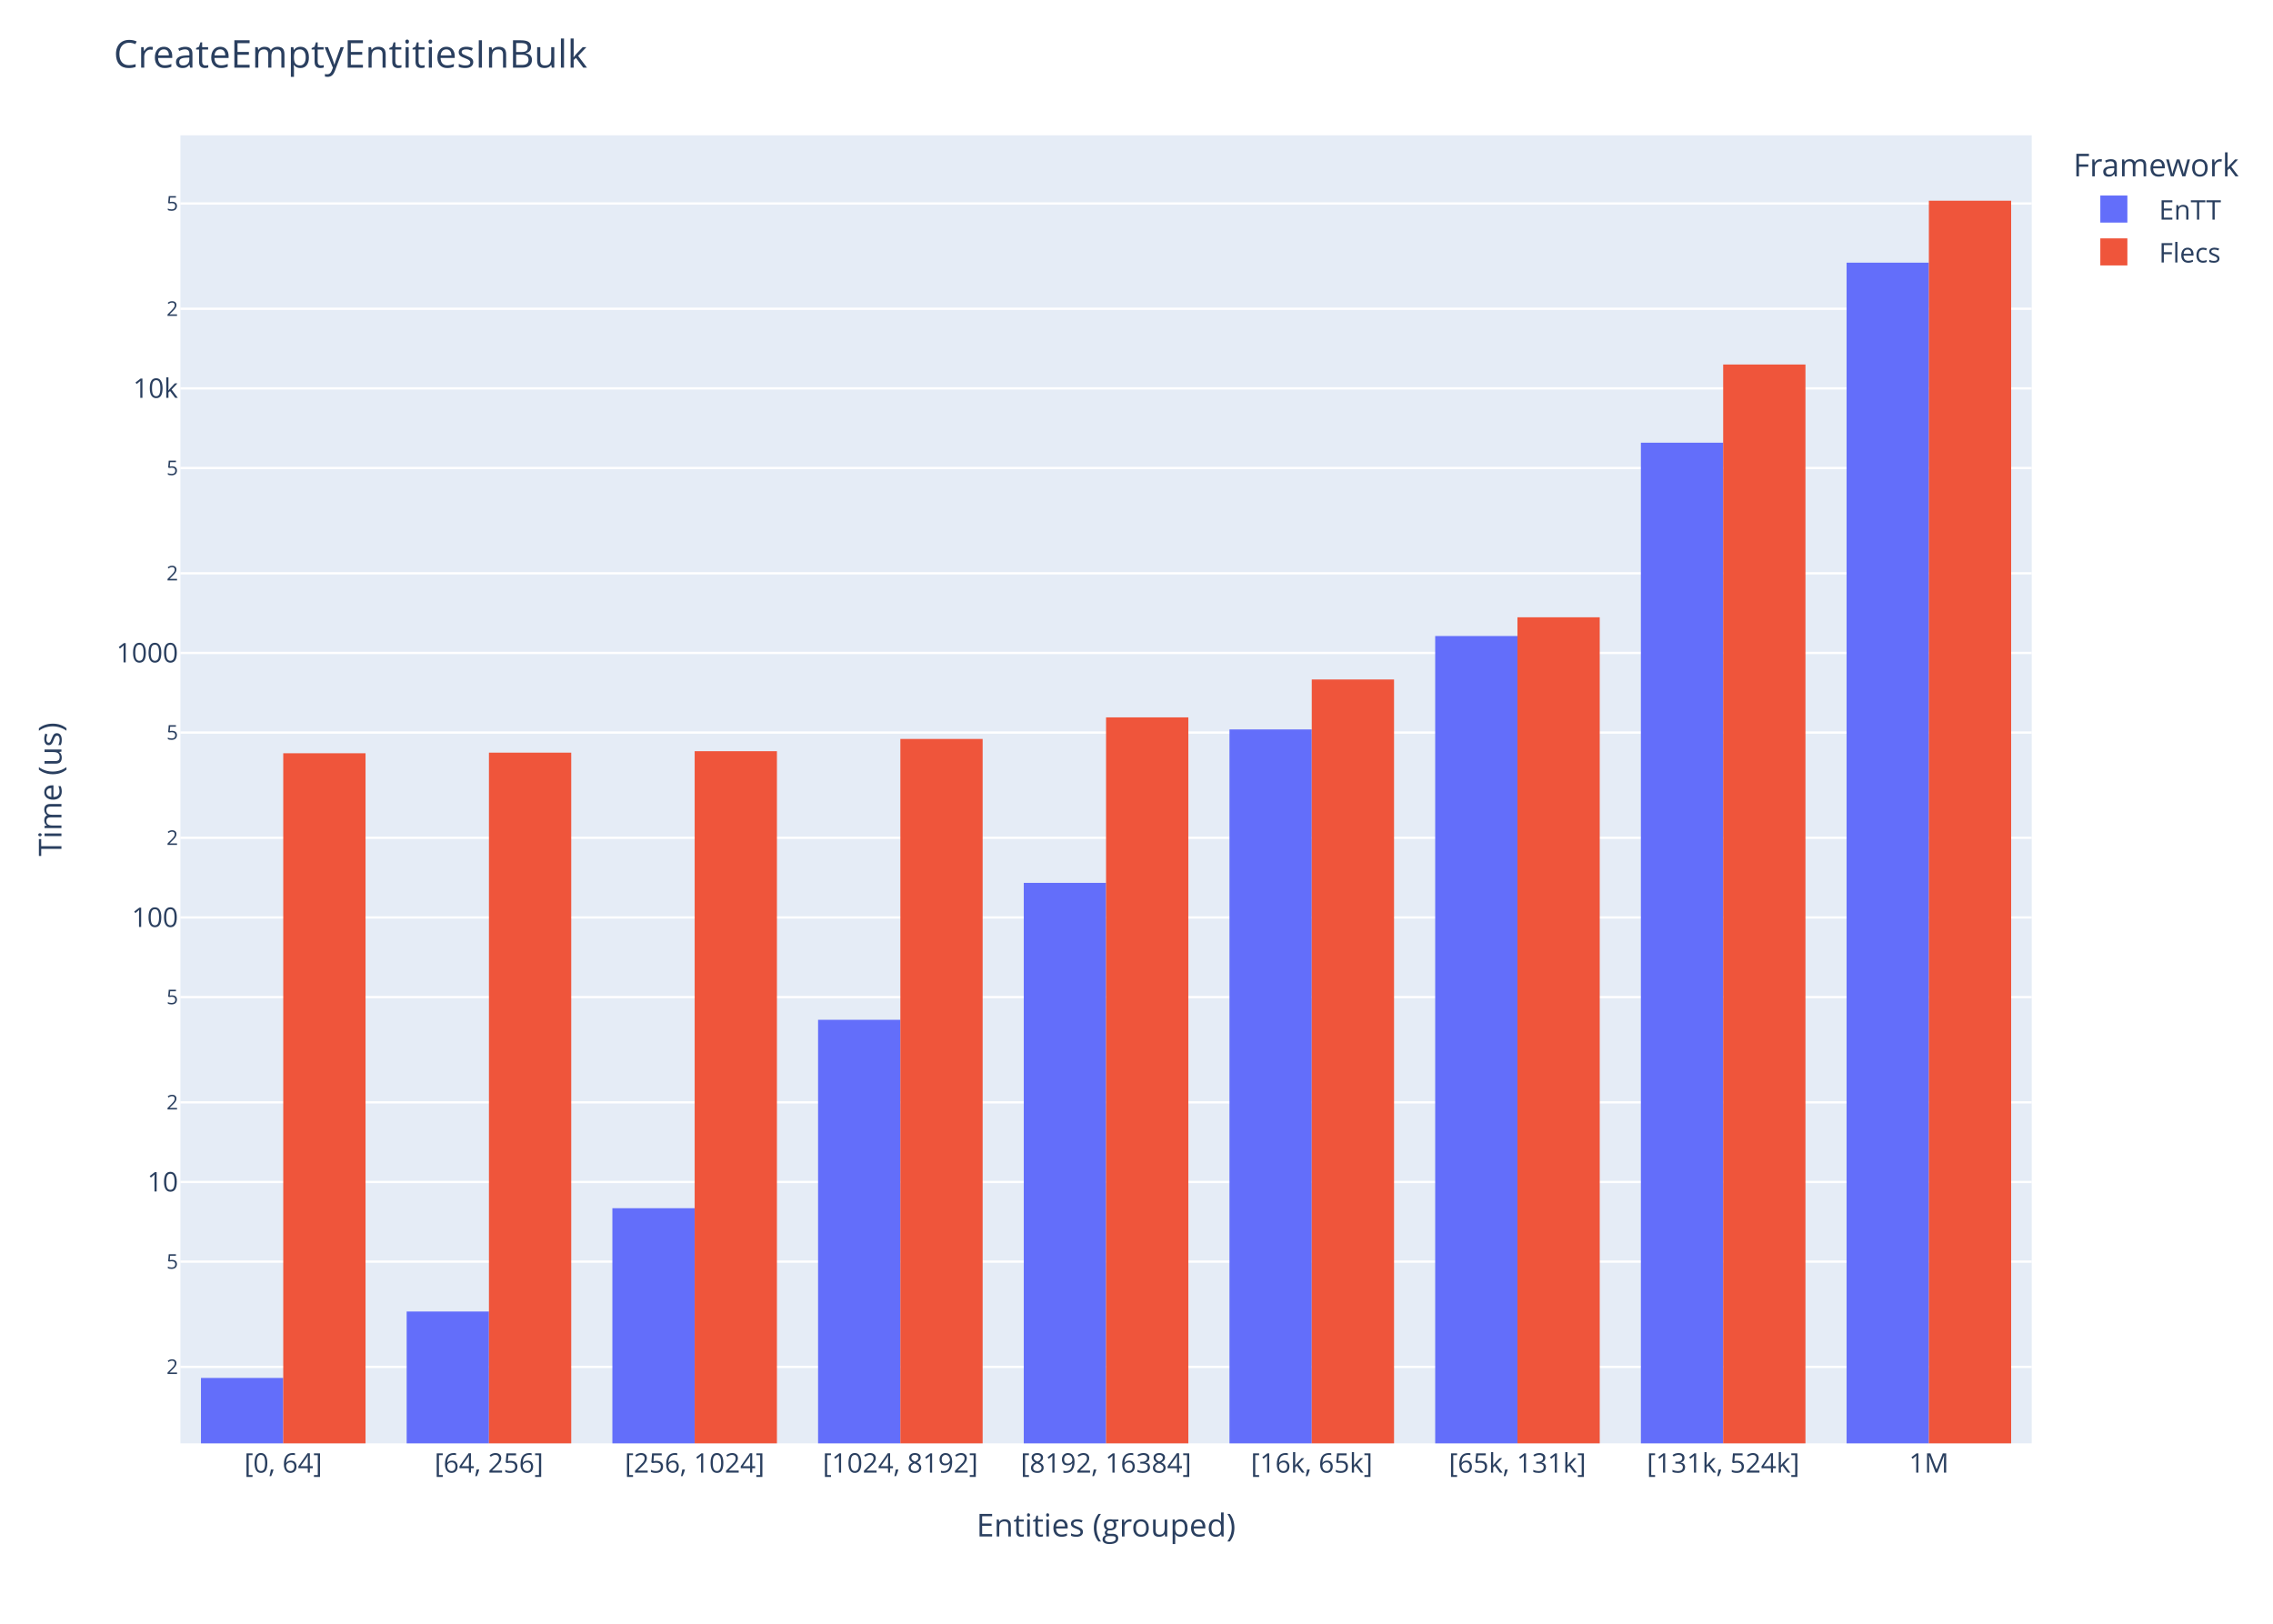
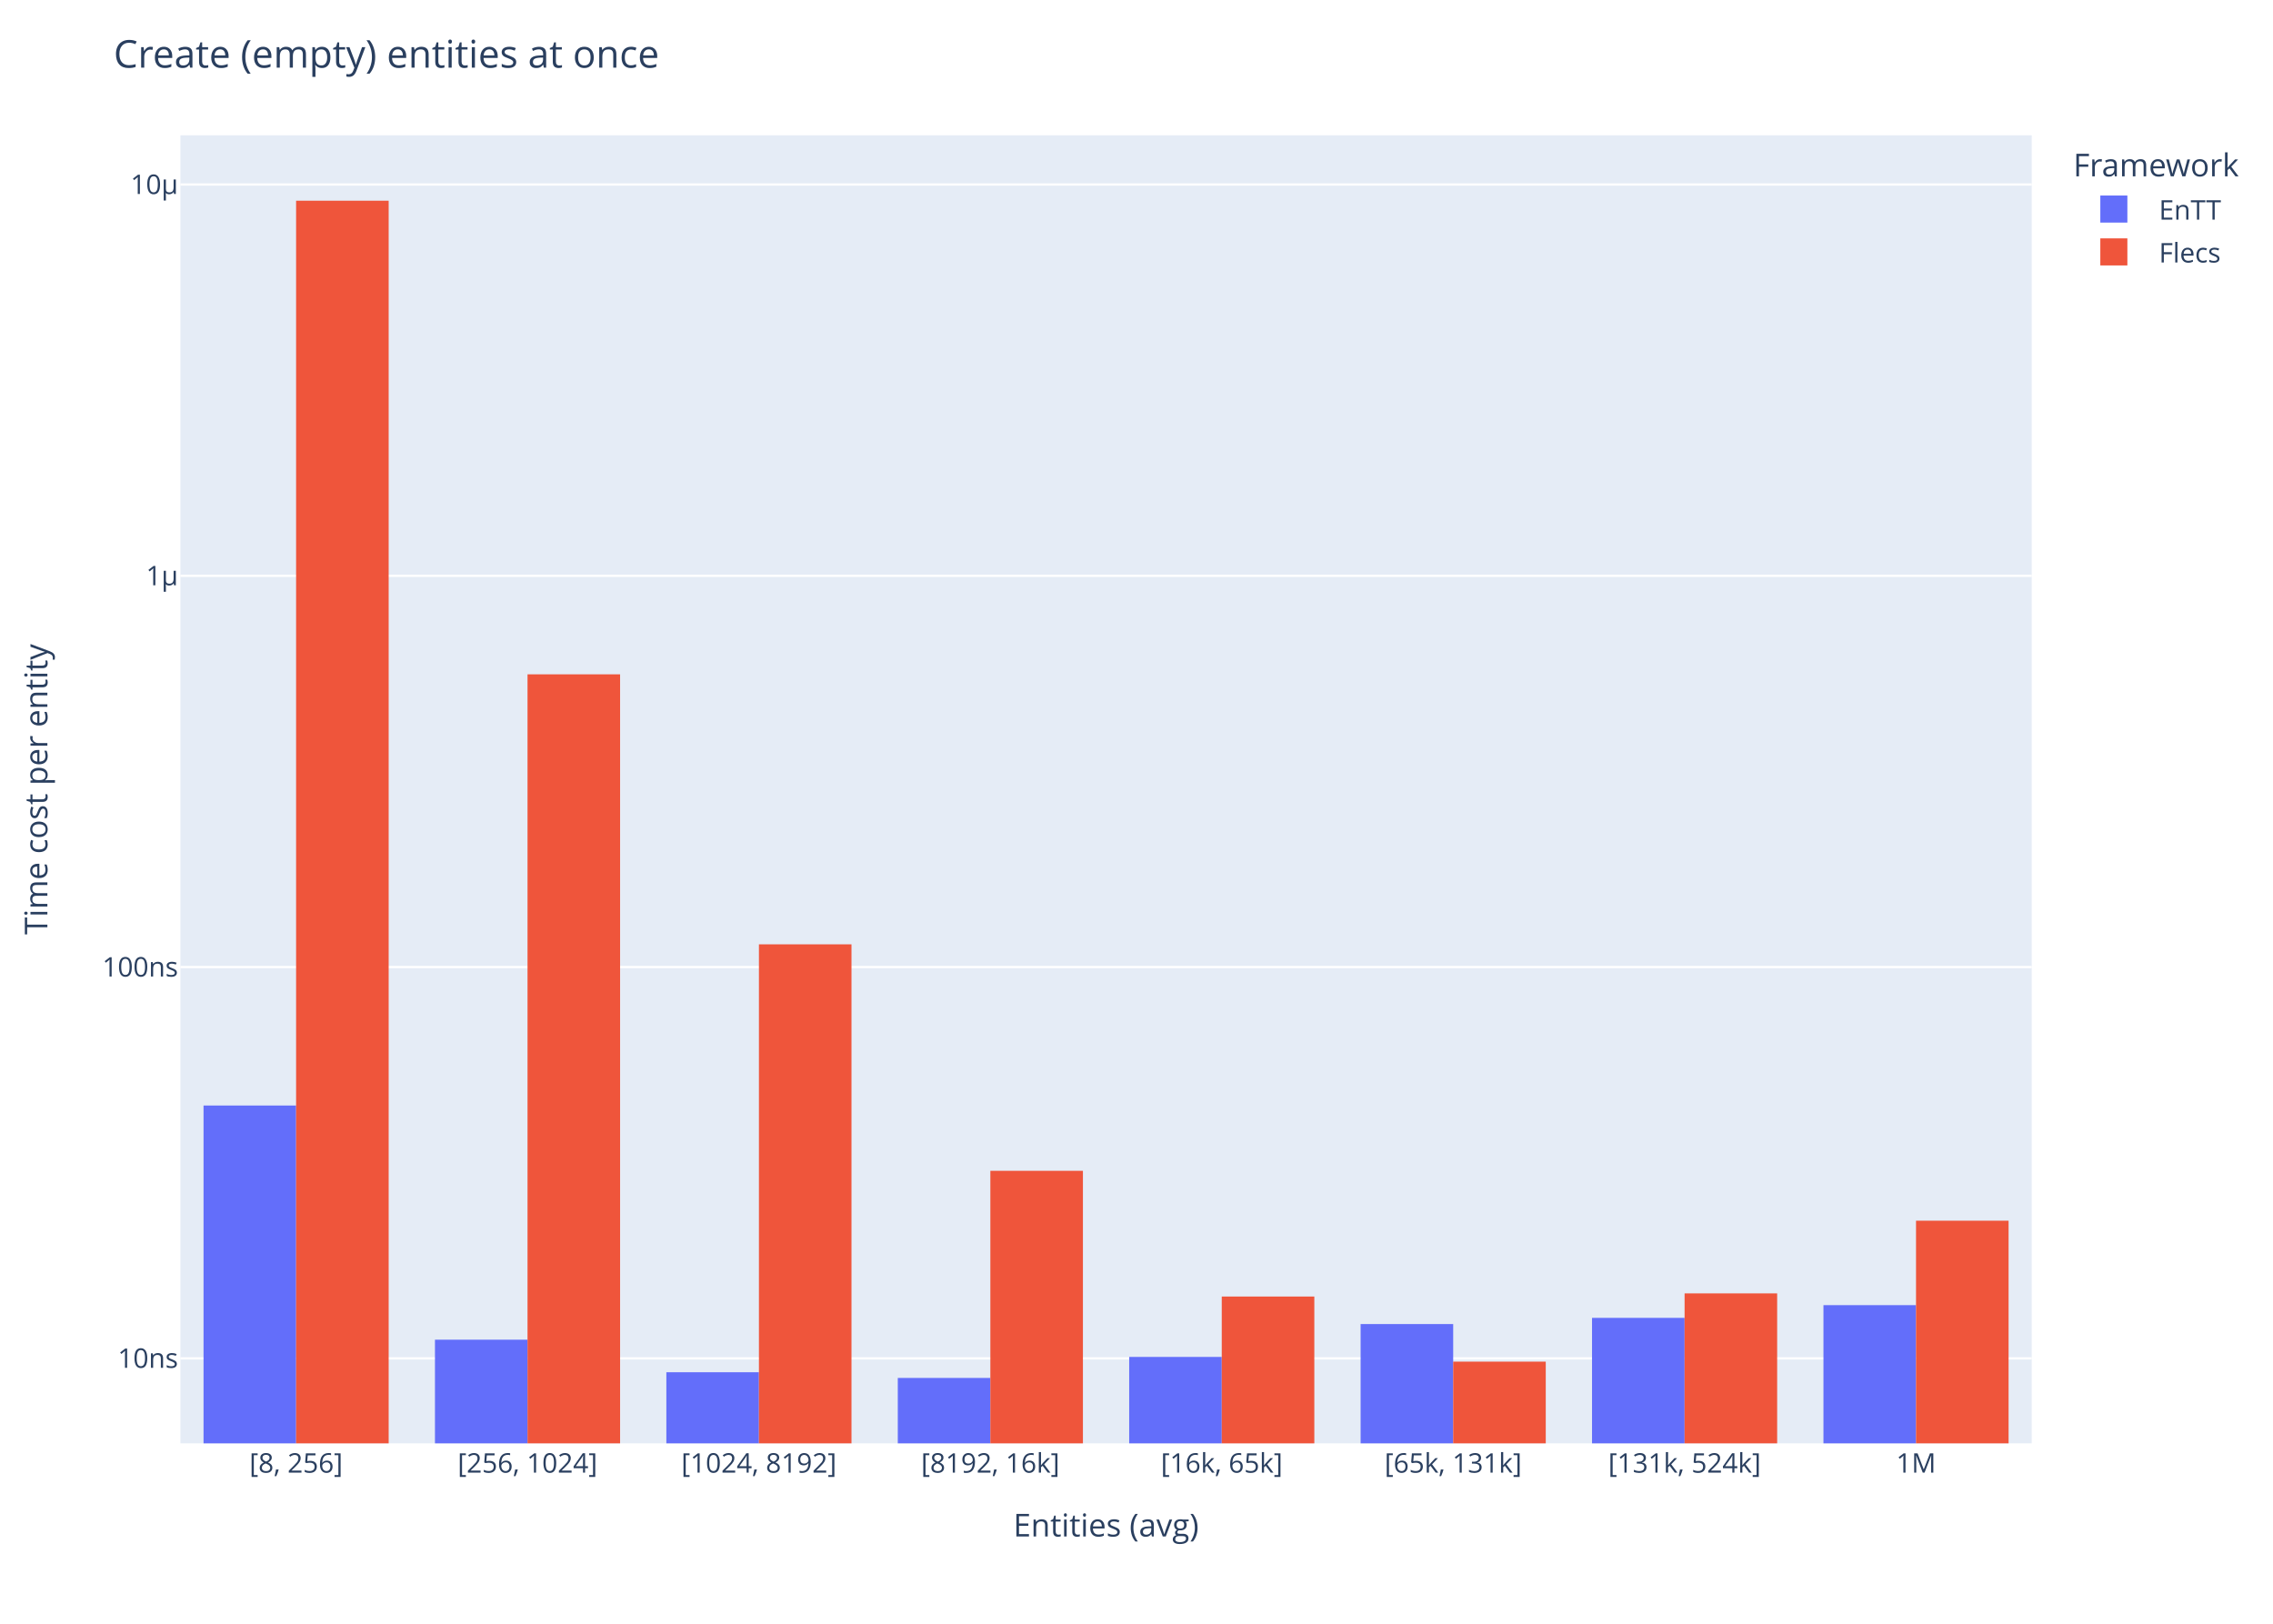
<svg xmlns="http://www.w3.org/2000/svg" class="main-svg" width="1008" height="720" style="" viewBox="0 0 1008 720">
  <rect x="0" y="0" width="1008" height="720" style="fill: rgb(255, 255, 255); fill-opacity: 1;" />
-   <defs id="defs-f0756a">
+   <defs id="defs-502238">
    <g class="clips">
-       <clipPath id="clipf0756axyplot" class="plotclip">
+       <clipPath id="clip502238xyplot" class="plotclip">
        <rect width="821" height="580" />
      </clipPath>
-       <clipPath class="axesclip" id="clipf0756ax">
+       <clipPath class="axesclip" id="clip502238x">
        <rect x="80" y="0" width="821" height="720" />
      </clipPath>
-       <clipPath class="axesclip" id="clipf0756ay">
+       <clipPath class="axesclip" id="clip502238y">
        <rect x="0" y="60" width="1008" height="580" />
      </clipPath>
-       <clipPath class="axesclip" id="clipf0756axy">
+       <clipPath class="axesclip" id="clip502238xy">
        <rect x="80" y="60" width="821" height="580" />
      </clipPath>
    </g>
    <g class="gradients" />
    <g class="patterns" />
  </defs>
  <g class="bglayer">
    <rect class="bg" x="80" y="60" width="821" height="580" style="fill: rgb(229, 236, 246); fill-opacity: 1; stroke-width: 0;" />
  </g>
  <g class="layer-below">
    <g class="imagelayer" />
    <g class="shapelayer" />
  </g>
  <g class="cartesianlayer">
    <g class="subplot xy">
      <g class="layer-subplot">
        <g class="shapelayer" />
        <g class="imagelayer" />
      </g>
      <g class="minor-gridlayer">
        <g class="x" />
        <g class="y" />
      </g>
      <g class="gridlayer">
        <g class="x" />
        <g class="y">
-           <path class="ygrid crisp" transform="translate(0,606.1)" d="M80,0h821" style="stroke: rgb(255, 255, 255); stroke-opacity: 1; stroke-width: 1px;" />
-           <path class="ygrid crisp" transform="translate(0,559.42)" d="M80,0h821" style="stroke: rgb(255, 255, 255); stroke-opacity: 1; stroke-width: 1px;" />
-           <path class="ygrid crisp" transform="translate(0,524.11)" d="M80,0h821" style="stroke: rgb(255, 255, 255); stroke-opacity: 1; stroke-width: 1px;" />
-           <path class="ygrid crisp" transform="translate(0,488.8)" d="M80,0h821" style="stroke: rgb(255, 255, 255); stroke-opacity: 1; stroke-width: 1px;" />
-           <path class="ygrid crisp" transform="translate(0,442.13)" d="M80,0h821" style="stroke: rgb(255, 255, 255); stroke-opacity: 1; stroke-width: 1px;" />
-           <path class="ygrid crisp" transform="translate(0,406.82)" d="M80,0h821" style="stroke: rgb(255, 255, 255); stroke-opacity: 1; stroke-width: 1px;" />
-           <path class="ygrid crisp" transform="translate(0,371.51)" d="M80,0h821" style="stroke: rgb(255, 255, 255); stroke-opacity: 1; stroke-width: 1px;" />
-           <path class="ygrid crisp" transform="translate(0,324.83)" d="M80,0h821" style="stroke: rgb(255, 255, 255); stroke-opacity: 1; stroke-width: 1px;" />
-           <path class="ygrid crisp" transform="translate(0,289.52)" d="M80,0h821" style="stroke: rgb(255, 255, 255); stroke-opacity: 1; stroke-width: 1px;" />
-           <path class="ygrid crisp" transform="translate(0,254.21)" d="M80,0h821" style="stroke: rgb(255, 255, 255); stroke-opacity: 1; stroke-width: 1px;" />
-           <path class="ygrid crisp" transform="translate(0,207.53)" d="M80,0h821" style="stroke: rgb(255, 255, 255); stroke-opacity: 1; stroke-width: 1px;" />
-           <path class="ygrid crisp" transform="translate(0,172.22)" d="M80,0h821" style="stroke: rgb(255, 255, 255); stroke-opacity: 1; stroke-width: 1px;" />
-           <path class="ygrid crisp" transform="translate(0,136.91)" d="M80,0h821" style="stroke: rgb(255, 255, 255); stroke-opacity: 1; stroke-width: 1px;" />
-           <path class="ygrid crisp" transform="translate(0,90.23)" d="M80,0h821" style="stroke: rgb(255, 255, 255); stroke-opacity: 1; stroke-width: 1px;" />
+           <path class="ygrid crisp" transform="translate(0,602.32)" d="M80,0h821" style="stroke: rgb(255, 255, 255); stroke-opacity: 1; stroke-width: 1px;" />
+           <path class="ygrid crisp" transform="translate(0,428.82)" d="M80,0h821" style="stroke: rgb(255, 255, 255); stroke-opacity: 1; stroke-width: 1px;" />
+           <path class="ygrid crisp" transform="translate(0,255.32)" d="M80,0h821" style="stroke: rgb(255, 255, 255); stroke-opacity: 1; stroke-width: 1px;" />
+           <path class="ygrid crisp" transform="translate(0,81.82)" d="M80,0h821" style="stroke: rgb(255, 255, 255); stroke-opacity: 1; stroke-width: 1px;" />
        </g>
      </g>
      <g class="zerolinelayer" />
      <path class="xlines-below" />
      <path class="ylines-below" />
      <g class="overlines-below" />
      <g class="xaxislayer-below" />
      <g class="yaxislayer-below" />
      <g class="overaxes-below" />
-       <g class="plot" transform="translate(80,60)" clip-path="url(#clipf0756axyplot)">
+       <g class="plot" transform="translate(80,60)" clip-path="url(#clip502238xyplot)">
        <g class="barlayer mlayer">
          <g class="trace bars" style="opacity: 1;">
            <g class="points">
              <g class="point">
-                 <path d="M9.12,6090V551H45.61V6090Z" style="vector-effect: none; opacity: 1; stroke-width: 0px; fill: rgb(99, 110, 250); fill-opacity: 1;" />
-               </g>
-               <g class="point">
-                 <path d="M100.34,6090V521.54H136.83V6090Z" style="vector-effect: none; opacity: 1; stroke-width: 0px; fill: rgb(99, 110, 250); fill-opacity: 1;" />
-               </g>
-               <g class="point">
-                 <path d="M191.57,6090V475.75H228.06V6090Z" style="vector-effect: none; opacity: 1; stroke-width: 0px; fill: rgb(99, 110, 250); fill-opacity: 1;" />
-               </g>
-               <g class="point">
-                 <path d="M282.79,6090V392.21H319.28V6090Z" style="vector-effect: none; opacity: 1; stroke-width: 0px; fill: rgb(99, 110, 250); fill-opacity: 1;" />
-               </g>
-               <g class="point">
-                 <path d="M374.01,6090V331.48H410.5V6090Z" style="vector-effect: none; opacity: 1; stroke-width: 0px; fill: rgb(99, 110, 250); fill-opacity: 1;" />
-               </g>
-               <g class="point">
-                 <path d="M465.23,6090V263.46H501.72V6090Z" style="vector-effect: none; opacity: 1; stroke-width: 0px; fill: rgb(99, 110, 250); fill-opacity: 1;" />
-               </g>
-               <g class="point">
-                 <path d="M556.46,6090V222.03H592.94V6090Z" style="vector-effect: none; opacity: 1; stroke-width: 0px; fill: rgb(99, 110, 250); fill-opacity: 1;" />
-               </g>
-               <g class="point">
-                 <path d="M647.68,6090V136.3H684.17V6090Z" style="vector-effect: none; opacity: 1; stroke-width: 0px; fill: rgb(99, 110, 250); fill-opacity: 1;" />
-               </g>
-               <g class="point">
-                 <path d="M738.9,6090V56.48H775.39V6090Z" style="vector-effect: none; opacity: 1; stroke-width: 0px; fill: rgb(99, 110, 250); fill-opacity: 1;" />
+                 <path d="M10.26,6090V430.2H51.31V6090Z" style="vector-effect: none; opacity: 1; stroke-width: 0px; fill: rgb(99, 110, 250); fill-opacity: 1;" />
+               </g>
+               <g class="point">
+                 <path d="M112.89,6090V534.05H153.94V6090Z" style="vector-effect: none; opacity: 1; stroke-width: 0px; fill: rgb(99, 110, 250); fill-opacity: 1;" />
+               </g>
+               <g class="point">
+                 <path d="M215.51,6090V548.48H256.56V6090Z" style="vector-effect: none; opacity: 1; stroke-width: 0px; fill: rgb(99, 110, 250); fill-opacity: 1;" />
+               </g>
+               <g class="point">
+                 <path d="M318.14,6090V551H359.19V6090Z" style="vector-effect: none; opacity: 1; stroke-width: 0px; fill: rgb(99, 110, 250); fill-opacity: 1;" />
+               </g>
+               <g class="point">
+                 <path d="M420.76,6090V541.68H461.81V6090Z" style="vector-effect: none; opacity: 1; stroke-width: 0px; fill: rgb(99, 110, 250); fill-opacity: 1;" />
+               </g>
+               <g class="point">
+                 <path d="M523.39,6090V527.12H564.44V6090Z" style="vector-effect: none; opacity: 1; stroke-width: 0px; fill: rgb(99, 110, 250); fill-opacity: 1;" />
+               </g>
+               <g class="point">
+                 <path d="M626.01,6090V524.37H667.06V6090Z" style="vector-effect: none; opacity: 1; stroke-width: 0px; fill: rgb(99, 110, 250); fill-opacity: 1;" />
+               </g>
+               <g class="point">
+                 <path d="M728.64,6090V518.72H769.69V6090Z" style="vector-effect: none; opacity: 1; stroke-width: 0px; fill: rgb(99, 110, 250); fill-opacity: 1;" />
              </g>
            </g>
          </g>
          <g class="trace bars" style="opacity: 1;">
            <g class="points">
              <g class="point">
-                 <path d="M45.61,6090V274H82.1V6090Z" style="vector-effect: none; opacity: 1; stroke-width: 0px; fill: rgb(239, 85, 59); fill-opacity: 1;" />
-               </g>
-               <g class="point">
-                 <path d="M136.83,6090V273.75H173.32V6090Z" style="vector-effect: none; opacity: 1; stroke-width: 0px; fill: rgb(239, 85, 59); fill-opacity: 1;" />
-               </g>
-               <g class="point">
-                 <path d="M228.06,6090V273.09H264.54V6090Z" style="vector-effect: none; opacity: 1; stroke-width: 0px; fill: rgb(239, 85, 59); fill-opacity: 1;" />
-               </g>
-               <g class="point">
-                 <path d="M319.28,6090V267.67H355.77V6090Z" style="vector-effect: none; opacity: 1; stroke-width: 0px; fill: rgb(239, 85, 59); fill-opacity: 1;" />
-               </g>
-               <g class="point">
-                 <path d="M410.5,6090V258.09H446.99V6090Z" style="vector-effect: none; opacity: 1; stroke-width: 0px; fill: rgb(239, 85, 59); fill-opacity: 1;" />
-               </g>
-               <g class="point">
-                 <path d="M501.72,6090V241.29H538.21V6090Z" style="vector-effect: none; opacity: 1; stroke-width: 0px; fill: rgb(239, 85, 59); fill-opacity: 1;" />
-               </g>
-               <g class="point">
-                 <path d="M592.94,6090V213.73H629.43V6090Z" style="vector-effect: none; opacity: 1; stroke-width: 0px; fill: rgb(239, 85, 59); fill-opacity: 1;" />
-               </g>
-               <g class="point">
-                 <path d="M684.17,6090V101.64H720.66V6090Z" style="vector-effect: none; opacity: 1; stroke-width: 0px; fill: rgb(239, 85, 59); fill-opacity: 1;" />
-               </g>
-               <g class="point">
-                 <path d="M775.39,6090V29H811.88V6090Z" style="vector-effect: none; opacity: 1; stroke-width: 0px; fill: rgb(239, 85, 59); fill-opacity: 1;" />
+                 <path d="M51.31,6090V29H92.36V6090Z" style="vector-effect: none; opacity: 1; stroke-width: 0px; fill: rgb(239, 85, 59); fill-opacity: 1;" />
+               </g>
+               <g class="point">
+                 <path d="M153.94,6090V239.02H194.99V6090Z" style="vector-effect: none; opacity: 1; stroke-width: 0px; fill: rgb(239, 85, 59); fill-opacity: 1;" />
+               </g>
+               <g class="point">
+                 <path d="M256.56,6090V358.74H297.61V6090Z" style="vector-effect: none; opacity: 1; stroke-width: 0px; fill: rgb(239, 85, 59); fill-opacity: 1;" />
+               </g>
+               <g class="point">
+                 <path d="M359.19,6090V459.17H400.24V6090Z" style="vector-effect: none; opacity: 1; stroke-width: 0px; fill: rgb(239, 85, 59); fill-opacity: 1;" />
+               </g>
+               <g class="point">
+                 <path d="M461.81,6090V514.92H502.86V6090Z" style="vector-effect: none; opacity: 1; stroke-width: 0px; fill: rgb(239, 85, 59); fill-opacity: 1;" />
+               </g>
+               <g class="point">
+                 <path d="M564.44,6090V543.79H605.49V6090Z" style="vector-effect: none; opacity: 1; stroke-width: 0px; fill: rgb(239, 85, 59); fill-opacity: 1;" />
+               </g>
+               <g class="point">
+                 <path d="M667.06,6090V513.51H708.11V6090Z" style="vector-effect: none; opacity: 1; stroke-width: 0px; fill: rgb(239, 85, 59); fill-opacity: 1;" />
+               </g>
+               <g class="point">
+                 <path d="M769.69,6090V481.29H810.74V6090Z" style="vector-effect: none; opacity: 1; stroke-width: 0px; fill: rgb(239, 85, 59); fill-opacity: 1;" />
              </g>
            </g>
          </g>
        </g>
      </g>
      <g class="overplot" />
      <path class="xlines-above crisp" d="M0,0" style="fill: none;" />
      <path class="ylines-above crisp" d="M0,0" style="fill: none;" />
      <g class="overlines-above" />
      <g class="xaxislayer-above">
        <g class="xtick">
-           <text text-anchor="middle" x="0" y="653" transform="translate(125.61,0)" style="font-family: 'Open Sans', verdana, arial, sans-serif; font-size: 12px; fill: rgb(42, 63, 95); fill-opacity: 1; white-space: pre; opacity: 1;">[0, 64]</text>
-         </g>
-         <g class="xtick">
-           <text text-anchor="middle" x="0" y="653" transform="translate(216.83,0)" style="font-family: 'Open Sans', verdana, arial, sans-serif; font-size: 12px; fill: rgb(42, 63, 95); fill-opacity: 1; white-space: pre; opacity: 1;">[64, 256]</text>
-         </g>
-         <g class="xtick">
-           <text text-anchor="middle" x="0" y="653" transform="translate(308.06,0)" style="font-family: 'Open Sans', verdana, arial, sans-serif; font-size: 12px; fill: rgb(42, 63, 95); fill-opacity: 1; white-space: pre; opacity: 1;">[256, 1024]</text>
-         </g>
-         <g class="xtick">
-           <text text-anchor="middle" x="0" y="653" transform="translate(399.28,0)" style="font-family: 'Open Sans', verdana, arial, sans-serif; font-size: 12px; fill: rgb(42, 63, 95); fill-opacity: 1; white-space: pre; opacity: 1;">[1024, 8192]</text>
-         </g>
-         <g class="xtick">
-           <text text-anchor="middle" x="0" y="653" transform="translate(490.5,0)" style="font-family: 'Open Sans', verdana, arial, sans-serif; font-size: 12px; fill: rgb(42, 63, 95); fill-opacity: 1; white-space: pre; opacity: 1;">[8192, 16384]</text>
-         </g>
-         <g class="xtick">
-           <text text-anchor="middle" x="0" y="653" transform="translate(581.72,0)" style="font-family: 'Open Sans', verdana, arial, sans-serif; font-size: 12px; fill: rgb(42, 63, 95); fill-opacity: 1; white-space: pre; opacity: 1;">[16k, 65k]</text>
-         </g>
-         <g class="xtick">
-           <text text-anchor="middle" x="0" y="653" transform="translate(672.94,0)" style="font-family: 'Open Sans', verdana, arial, sans-serif; font-size: 12px; fill: rgb(42, 63, 95); fill-opacity: 1; white-space: pre; opacity: 1;">[65k, 131k]</text>
-         </g>
-         <g class="xtick">
-           <text text-anchor="middle" x="0" y="653" transform="translate(764.17,0)" style="font-family: 'Open Sans', verdana, arial, sans-serif; font-size: 12px; fill: rgb(42, 63, 95); fill-opacity: 1; white-space: pre; opacity: 1;">[131k, 524k]</text>
-         </g>
-         <g class="xtick">
-           <text text-anchor="middle" x="0" y="653" transform="translate(855.39,0)" style="font-family: 'Open Sans', verdana, arial, sans-serif; font-size: 12px; fill: rgb(42, 63, 95); fill-opacity: 1; white-space: pre; opacity: 1;">1M</text>
+           <text text-anchor="middle" x="0" y="653" transform="translate(131.31,0)" style="font-family: 'Open Sans', verdana, arial, sans-serif; font-size: 12px; fill: rgb(42, 63, 95); fill-opacity: 1; white-space: pre; opacity: 1;">[8, 256]</text>
+         </g>
+         <g class="xtick">
+           <text text-anchor="middle" x="0" y="653" transform="translate(233.94,0)" style="font-family: 'Open Sans', verdana, arial, sans-serif; font-size: 12px; fill: rgb(42, 63, 95); fill-opacity: 1; white-space: pre; opacity: 1;">[256, 1024]</text>
+         </g>
+         <g class="xtick">
+           <text text-anchor="middle" x="0" y="653" transform="translate(336.56,0)" style="font-family: 'Open Sans', verdana, arial, sans-serif; font-size: 12px; fill: rgb(42, 63, 95); fill-opacity: 1; white-space: pre; opacity: 1;">[1024, 8192]</text>
+         </g>
+         <g class="xtick">
+           <text text-anchor="middle" x="0" y="653" transform="translate(439.19,0)" style="font-family: 'Open Sans', verdana, arial, sans-serif; font-size: 12px; fill: rgb(42, 63, 95); fill-opacity: 1; white-space: pre; opacity: 1;">[8192, 16k]</text>
+         </g>
+         <g class="xtick">
+           <text text-anchor="middle" x="0" y="653" transform="translate(541.81,0)" style="font-family: 'Open Sans', verdana, arial, sans-serif; font-size: 12px; fill: rgb(42, 63, 95); fill-opacity: 1; white-space: pre; opacity: 1;">[16k, 65k]</text>
+         </g>
+         <g class="xtick">
+           <text text-anchor="middle" x="0" y="653" transform="translate(644.44,0)" style="font-family: 'Open Sans', verdana, arial, sans-serif; font-size: 12px; fill: rgb(42, 63, 95); fill-opacity: 1; white-space: pre; opacity: 1;">[65k, 131k]</text>
+         </g>
+         <g class="xtick">
+           <text text-anchor="middle" x="0" y="653" transform="translate(747.06,0)" style="font-family: 'Open Sans', verdana, arial, sans-serif; font-size: 12px; fill: rgb(42, 63, 95); fill-opacity: 1; white-space: pre; opacity: 1;">[131k, 524k]</text>
+         </g>
+         <g class="xtick">
+           <text text-anchor="middle" x="0" y="653" transform="translate(849.69,0)" style="font-family: 'Open Sans', verdana, arial, sans-serif; font-size: 12px; fill: rgb(42, 63, 95); fill-opacity: 1; white-space: pre; opacity: 1;">1M</text>
        </g>
      </g>
      <g class="yaxislayer-above">
        <g class="ytick">
-           <text text-anchor="end" x="79" y="3.15" transform="translate(0,606.1)" style="font-family: 'Open Sans', verdana, arial, sans-serif; font-size: 9px; fill: rgb(42, 63, 95); fill-opacity: 1; white-space: pre; opacity: 1;">2</text>
-         </g>
-         <g class="ytick">
-           <text text-anchor="end" x="79" y="3.15" style="font-family: 'Open Sans', verdana, arial, sans-serif; font-size: 9px; fill: rgb(42, 63, 95); fill-opacity: 1; white-space: pre; opacity: 1;" transform="translate(0,559.42)">5</text>
-         </g>
-         <g class="ytick">
-           <text text-anchor="end" x="79" y="4.2" style="font-family: 'Open Sans', verdana, arial, sans-serif; font-size: 12px; fill: rgb(42, 63, 95); fill-opacity: 1; white-space: pre; opacity: 1;" transform="translate(0,524.11)">10</text>
-         </g>
-         <g class="ytick">
-           <text text-anchor="end" x="79" y="3.15" style="font-family: 'Open Sans', verdana, arial, sans-serif; font-size: 9px; fill: rgb(42, 63, 95); fill-opacity: 1; white-space: pre; opacity: 1;" transform="translate(0,488.8)">2</text>
-         </g>
-         <g class="ytick">
-           <text text-anchor="end" x="79" y="3.15" style="font-family: 'Open Sans', verdana, arial, sans-serif; font-size: 9px; fill: rgb(42, 63, 95); fill-opacity: 1; white-space: pre; opacity: 1;" transform="translate(0,442.13)">5</text>
-         </g>
-         <g class="ytick">
-           <text text-anchor="end" x="79" y="4.2" style="font-family: 'Open Sans', verdana, arial, sans-serif; font-size: 12px; fill: rgb(42, 63, 95); fill-opacity: 1; white-space: pre; opacity: 1;" transform="translate(0,406.82)">100</text>
-         </g>
-         <g class="ytick">
-           <text text-anchor="end" x="79" y="3.15" style="font-family: 'Open Sans', verdana, arial, sans-serif; font-size: 9px; fill: rgb(42, 63, 95); fill-opacity: 1; white-space: pre; opacity: 1;" transform="translate(0,371.51)">2</text>
-         </g>
-         <g class="ytick">
-           <text text-anchor="end" x="79" y="3.15" style="font-family: 'Open Sans', verdana, arial, sans-serif; font-size: 9px; fill: rgb(42, 63, 95); fill-opacity: 1; white-space: pre; opacity: 1;" transform="translate(0,324.83)">5</text>
-         </g>
-         <g class="ytick">
-           <text text-anchor="end" x="79" y="4.2" style="font-family: 'Open Sans', verdana, arial, sans-serif; font-size: 12px; fill: rgb(42, 63, 95); fill-opacity: 1; white-space: pre; opacity: 1;" transform="translate(0,289.52)">1000</text>
-         </g>
-         <g class="ytick">
-           <text text-anchor="end" x="79" y="3.15" style="font-family: 'Open Sans', verdana, arial, sans-serif; font-size: 9px; fill: rgb(42, 63, 95); fill-opacity: 1; white-space: pre; opacity: 1;" transform="translate(0,254.21)">2</text>
-         </g>
-         <g class="ytick">
-           <text text-anchor="end" x="79" y="3.15" style="font-family: 'Open Sans', verdana, arial, sans-serif; font-size: 9px; fill: rgb(42, 63, 95); fill-opacity: 1; white-space: pre; opacity: 1;" transform="translate(0,207.53)">5</text>
-         </g>
-         <g class="ytick">
-           <text text-anchor="end" x="79" y="4.2" style="font-family: 'Open Sans', verdana, arial, sans-serif; font-size: 12px; fill: rgb(42, 63, 95); fill-opacity: 1; white-space: pre; opacity: 1;" transform="translate(0,172.22)">10k</text>
-         </g>
-         <g class="ytick">
-           <text text-anchor="end" x="79" y="3.15" style="font-family: 'Open Sans', verdana, arial, sans-serif; font-size: 9px; fill: rgb(42, 63, 95); fill-opacity: 1; white-space: pre; opacity: 1;" transform="translate(0,136.91)">2</text>
-         </g>
-         <g class="ytick">
-           <text text-anchor="end" x="79" y="3.15" style="font-family: 'Open Sans', verdana, arial, sans-serif; font-size: 9px; fill: rgb(42, 63, 95); fill-opacity: 1; white-space: pre; opacity: 1;" transform="translate(0,90.23)">5</text>
+           <text text-anchor="end" x="79" y="4.2" transform="translate(0,602.32)" style="font-family: 'Open Sans', verdana, arial, sans-serif; font-size: 12px; fill: rgb(42, 63, 95); fill-opacity: 1; white-space: pre; opacity: 1;">10ns</text>
+         </g>
+         <g class="ytick">
+           <text text-anchor="end" x="79" y="4.2" style="font-family: 'Open Sans', verdana, arial, sans-serif; font-size: 12px; fill: rgb(42, 63, 95); fill-opacity: 1; white-space: pre; opacity: 1;" transform="translate(0,428.82)">100ns</text>
+         </g>
+         <g class="ytick">
+           <text text-anchor="end" x="79" y="4.2" style="font-family: 'Open Sans', verdana, arial, sans-serif; font-size: 12px; fill: rgb(42, 63, 95); fill-opacity: 1; white-space: pre; opacity: 1;" transform="translate(0,255.32)">1µ</text>
+         </g>
+         <g class="ytick">
+           <text text-anchor="end" x="79" y="4.2" style="font-family: 'Open Sans', verdana, arial, sans-serif; font-size: 12px; fill: rgb(42, 63, 95); fill-opacity: 1; white-space: pre; opacity: 1;" transform="translate(0,81.82)">10µ</text>
        </g>
      </g>
      <g class="overaxes-above" />
    </g>
  </g>
  <g class="polarlayer" />
  <g class="smithlayer" />
  <g class="ternarylayer" />
  <g class="geolayer" />
  <g class="funnelarealayer" />
  <g class="pielayer" />
  <g class="iciclelayer" />
  <g class="treemaplayer" />
  <g class="sunburstlayer" />
  <g class="glimages" />
-   <defs id="topdefs-f0756a">
+   <defs id="topdefs-502238">
    <g class="clips" />
-     <clipPath id="legendf0756a">
+     <clipPath id="legend502238">
      <rect width="79" height="67" x="0" y="0" />
    </clipPath>
  </defs>
  <g class="layer-above">
    <g class="imagelayer" />
    <g class="shapelayer" />
  </g>
  <g class="infolayer">
    <g class="legend" pointer-events="all" transform="translate(917.42,60)">
      <rect class="bg" shape-rendering="crispEdges" width="79" height="67" x="0" y="0" style="stroke: rgb(68, 68, 68); stroke-opacity: 1; fill: rgb(255, 255, 255); fill-opacity: 1; stroke-width: 0px;" />
-       <g class="scrollbox" transform="" clip-path="url(#legendf0756a)">
+       <g class="scrollbox" transform="" clip-path="url(#legend502238)">
        <text class="legendtitletext" text-anchor="start" x="2" y="18.2" style="font-family: 'Open Sans', verdana, arial, sans-serif; font-size: 14px; fill: rgb(42, 63, 95); fill-opacity: 1; white-space: pre;">Framework</text>
        <g class="groups" transform="">
          <g class="traces" transform="translate(0,32.7)" style="opacity: 1;">
            <text class="legendtext" text-anchor="start" x="40" y="4.68" style="font-family: 'Open Sans', verdana, arial, sans-serif; font-size: 12px; fill: rgb(42, 63, 95); fill-opacity: 1; white-space: pre;">EnTT</text>
            <g class="layers" style="opacity: 1;">
              <g class="legendfill" />
              <g class="legendlines" />
              <g class="legendsymbols">
                <g class="legendpoints">
                  <path class="legendundefined" d="M6,6H-6V-6H6Z" transform="translate(20,0)" style="stroke-width: 0px; fill: rgb(99, 110, 250); fill-opacity: 1;" />
                </g>
              </g>
            </g>
            <rect class="legendtoggle" x="0" y="-9.5" width="67.688" height="19" style="fill: rgb(0, 0, 0); fill-opacity: 0;" />
          </g>
        </g>
        <g class="groups" transform="">
          <g class="traces" transform="translate(0,51.7)" style="opacity: 1;">
            <text class="legendtext" text-anchor="start" x="40" y="4.68" style="font-family: 'Open Sans', verdana, arial, sans-serif; font-size: 12px; fill: rgb(42, 63, 95); fill-opacity: 1; white-space: pre;">Flecs</text>
            <g class="layers" style="opacity: 1;">
              <g class="legendfill" />
              <g class="legendlines" />
              <g class="legendsymbols">
                <g class="legendpoints">
                  <path class="legendundefined" d="M6,6H-6V-6H6Z" transform="translate(20,0)" style="stroke-width: 0px; fill: rgb(239, 85, 59); fill-opacity: 1;" />
                </g>
              </g>
            </g>
            <rect class="legendtoggle" x="0" y="-9.5" width="67.688" height="19" style="fill: rgb(0, 0, 0); fill-opacity: 0;" />
          </g>
        </g>
      </g>
      <rect class="scrollbar" rx="20" ry="3" width="0" height="0" x="0" y="0" style="fill: rgb(128, 139, 164); fill-opacity: 1;" />
    </g>
    <g class="g-gtitle">
-       <text class="gtitle" x="50.4" y="30" text-anchor="start" dy="0em" style="font-family: 'Open Sans', verdana, arial, sans-serif; font-size: 17px; fill: rgb(42, 63, 95); opacity: 1; font-weight: normal; white-space: pre;">CreateEmptyEntitiesInBulk</text>
+       <text class="gtitle" x="50.4" y="30" text-anchor="start" dy="0em" style="font-family: 'Open Sans', verdana, arial, sans-serif; font-size: 17px; fill: rgb(42, 63, 95); opacity: 1; font-weight: normal; white-space: pre;">Create (empty) entities at once</text>
    </g>
    <g class="g-xtitle">
-       <text class="xtitle" x="490.5" y="681.3" text-anchor="middle" style="font-family: 'Open Sans', verdana, arial, sans-serif; font-size: 14px; fill: rgb(42, 63, 95); opacity: 1; font-weight: normal; white-space: pre;">Entities (grouped)</text>
+       <text class="xtitle" x="490.5" y="681.3" text-anchor="middle" style="font-family: 'Open Sans', verdana, arial, sans-serif; font-size: 14px; fill: rgb(42, 63, 95); opacity: 1; font-weight: normal; white-space: pre;">Entities (avg)</text>
    </g>
    <g class="g-ytitle">
-       <text class="ytitle" transform="rotate(-90,27.24688,350)" x="27.247" y="350" text-anchor="middle" style="font-family: 'Open Sans', verdana, arial, sans-serif; font-size: 14px; fill: rgb(42, 63, 95); opacity: 1; font-weight: normal; white-space: pre;">Time (us)</text>
+       <text class="ytitle" transform="rotate(-90,21.0125,350)" x="21.013" y="350" text-anchor="middle" style="font-family: 'Open Sans', verdana, arial, sans-serif; font-size: 14px; fill: rgb(42, 63, 95); opacity: 1; font-weight: normal; white-space: pre;">Time cost per entity</text>
    </g>
  </g>
</svg>
